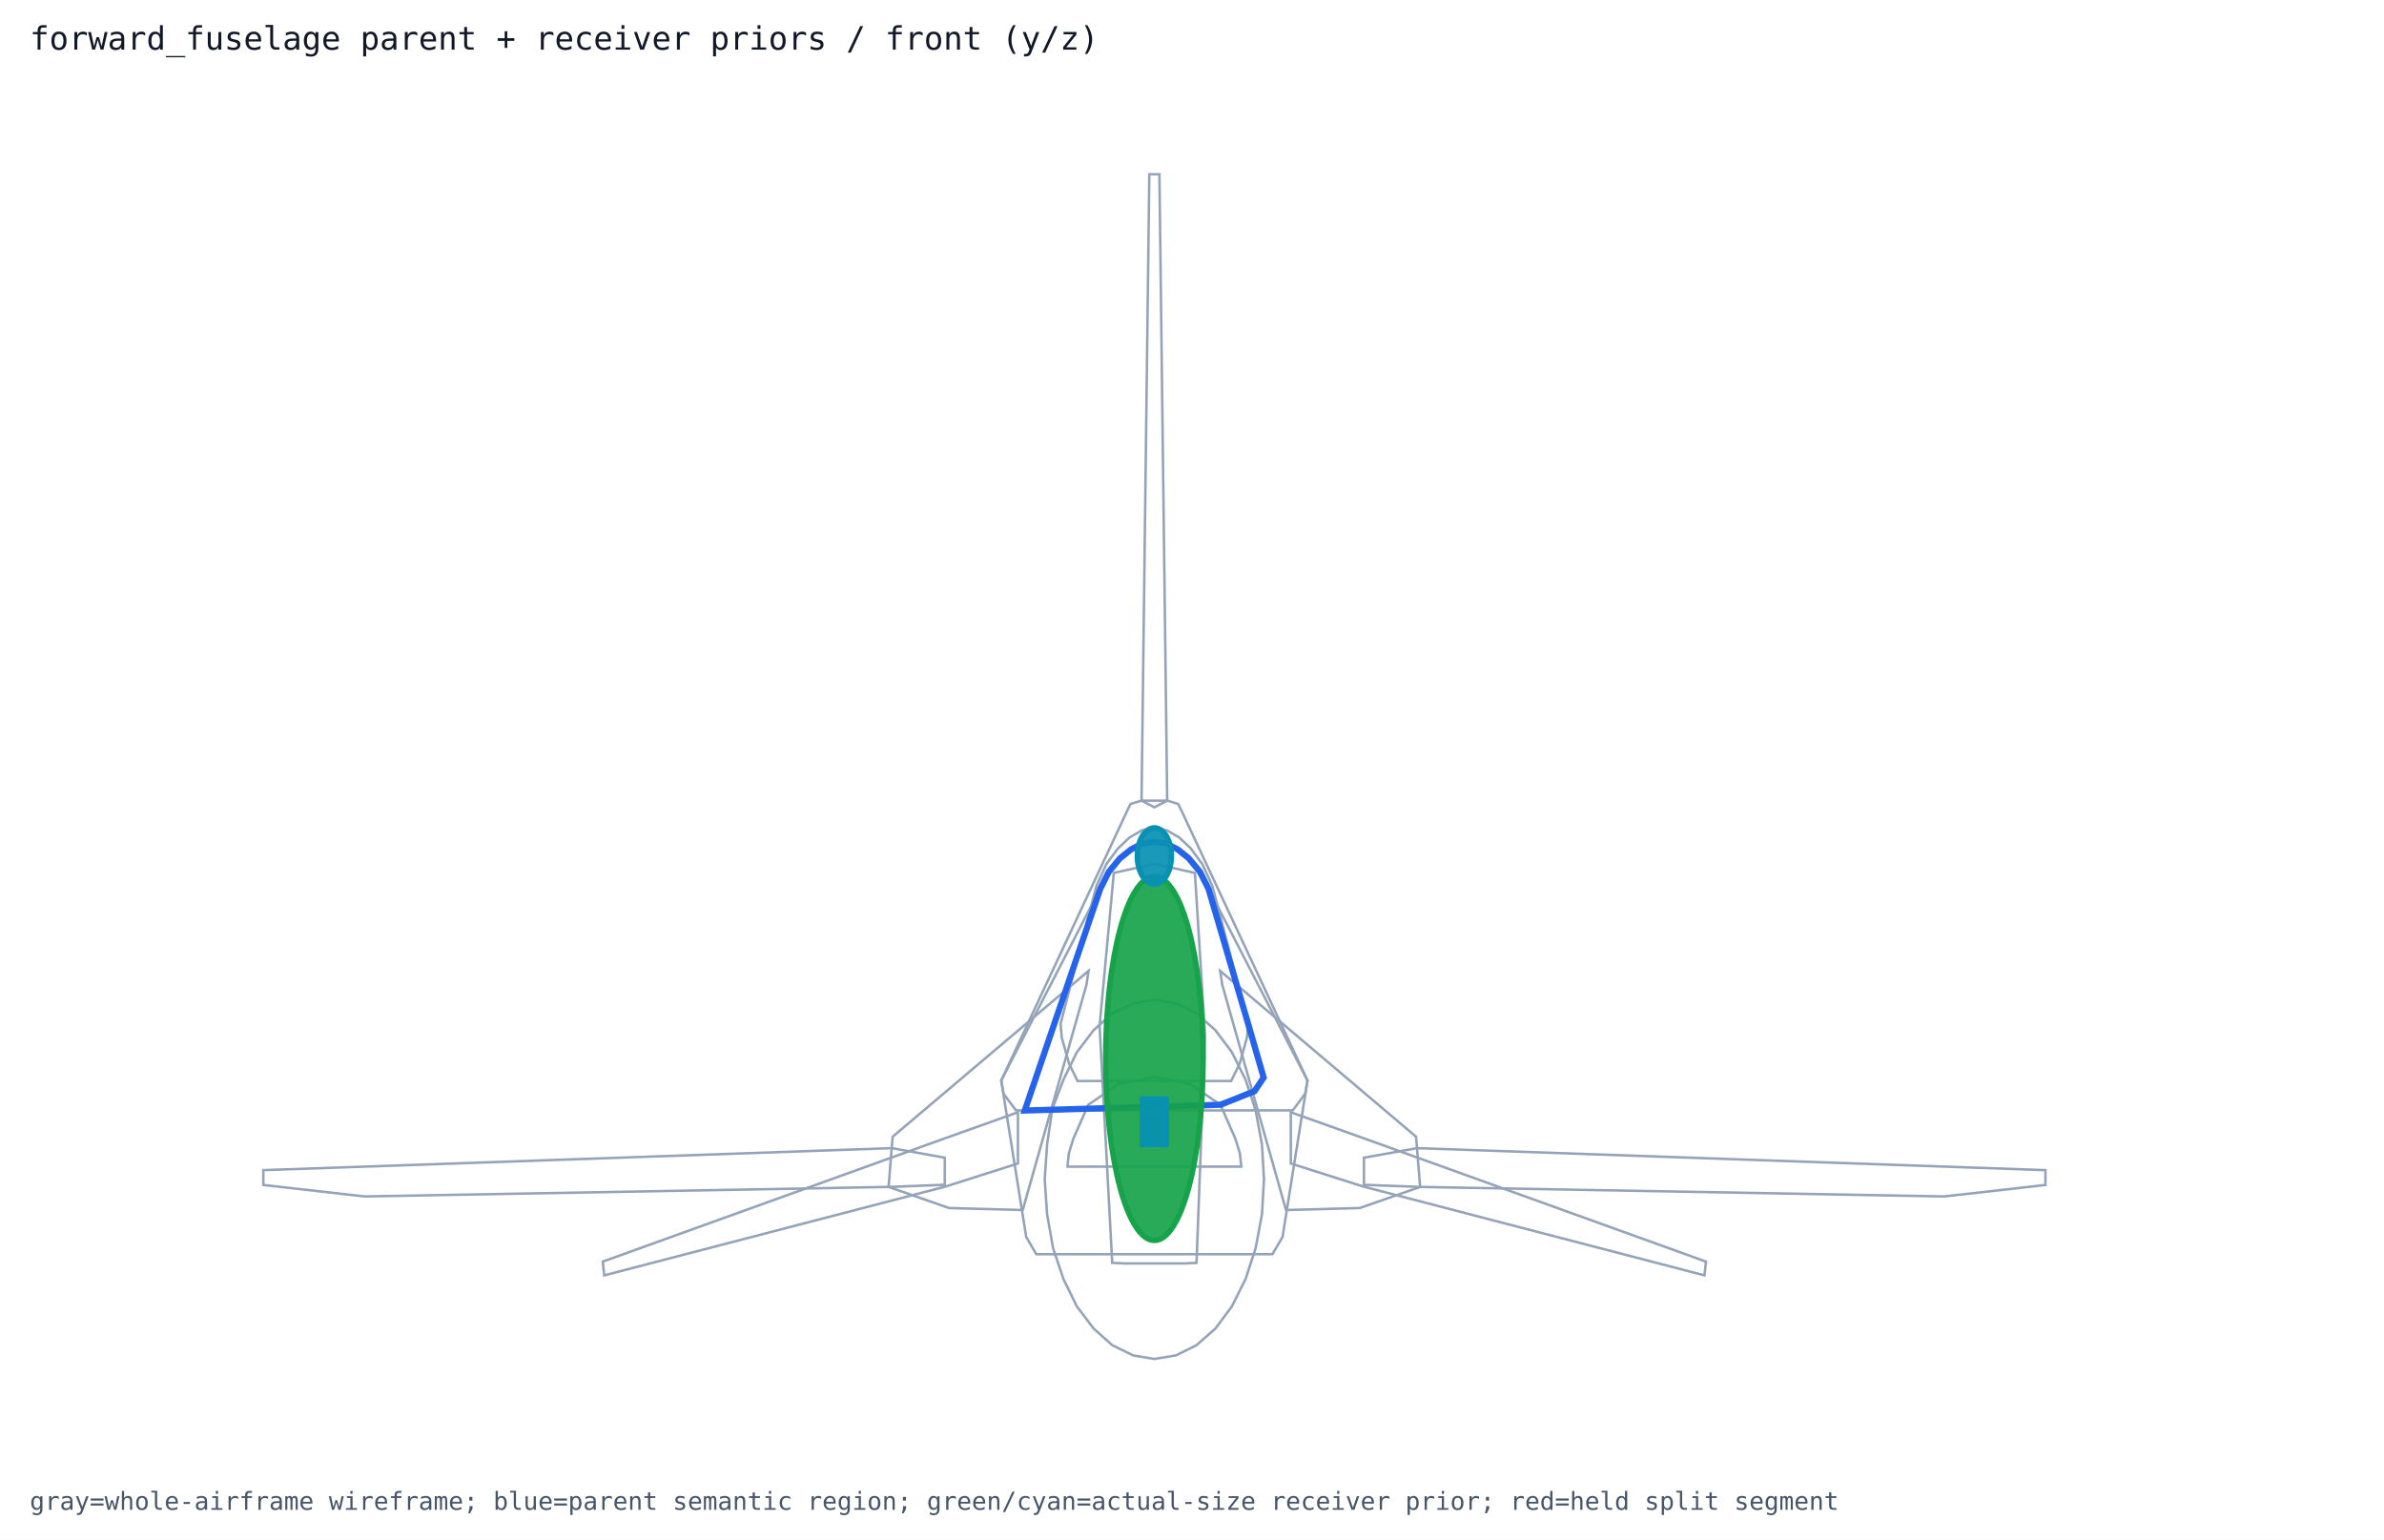
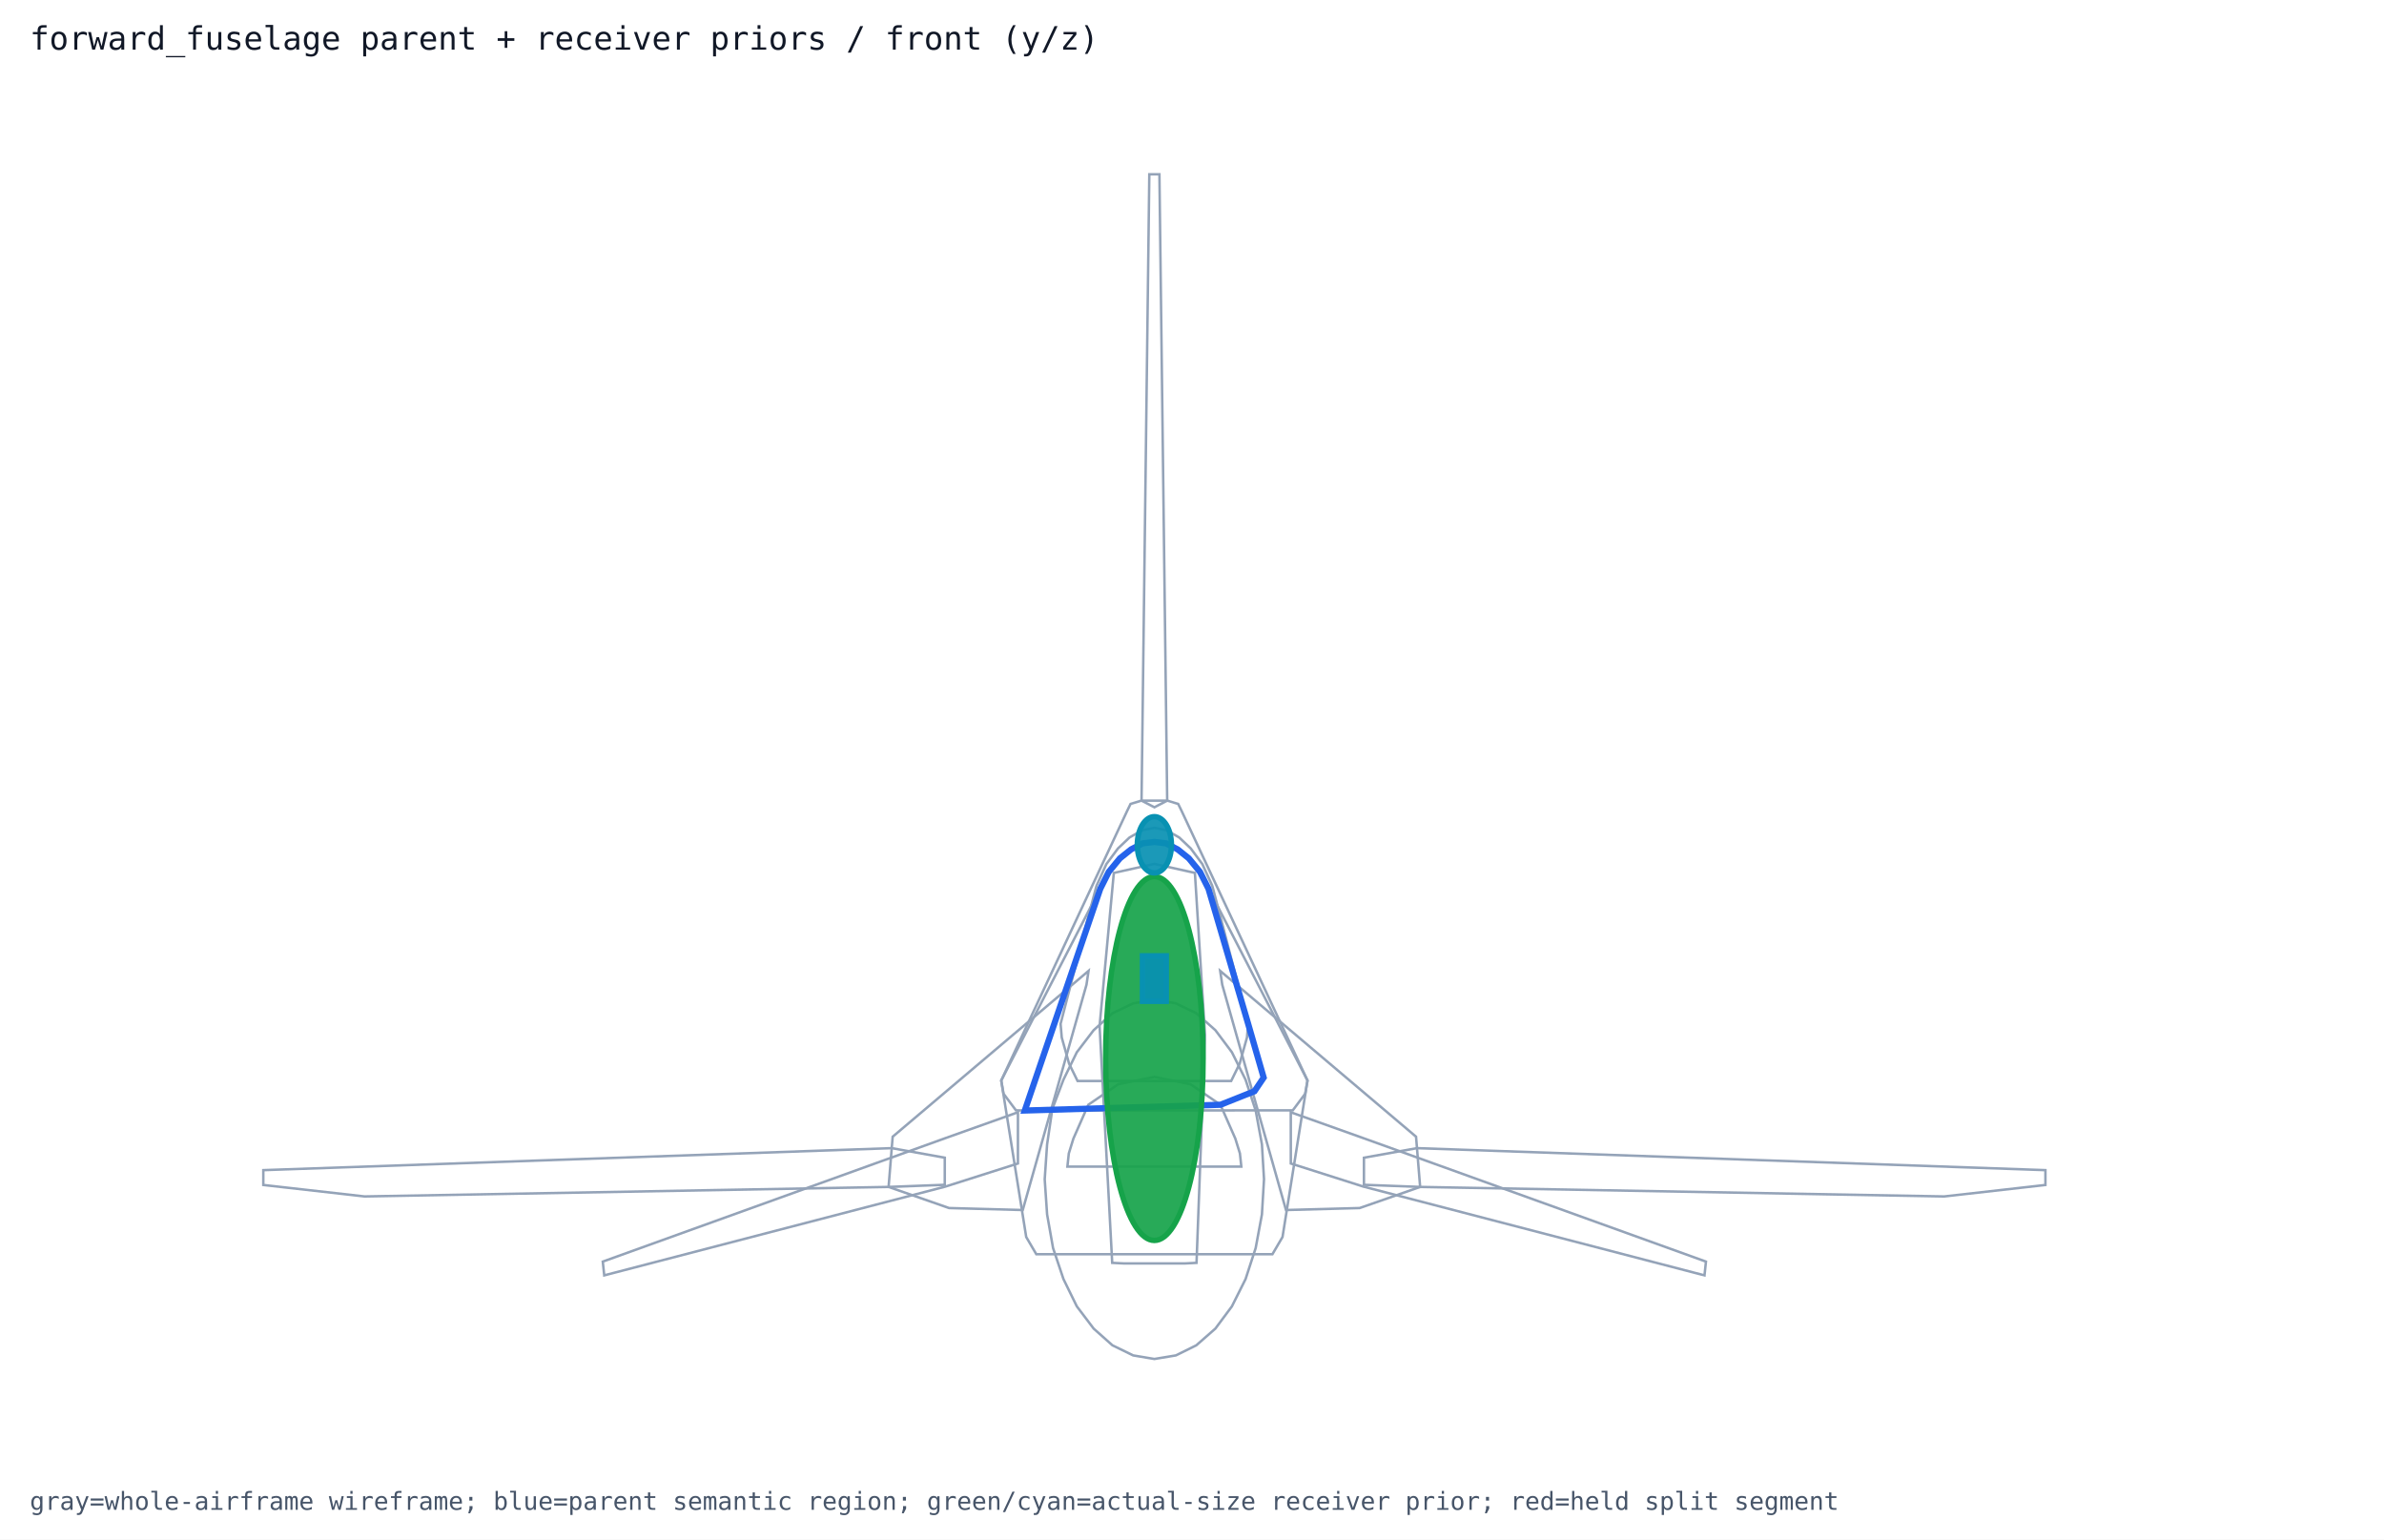
<svg xmlns="http://www.w3.org/2000/svg" width="960" height="620" viewBox="0 0 960 620">
  <rect x="0" y="0" width="960" height="620" fill="#ffffff" />
  <text x="12" y="20" font-size="13" font-family="monospace" fill="#111827">forward_fuselage parent + receiver priors / front (y/z)</text>
  <polygon points="429.83,469.80 499.86,469.80 499.58,467.13 499.29,464.47 497.45,458.52 491.45,444.89 479.36,436.60 464.85,433.68 450.33,436.60 438.24,444.89 432.24,458.52 430.40,464.47 430.11,467.13" fill="none" stroke="#94a3b8" stroke-width="1.00" />
  <polygon points="412.66,447.21 491.45,444.89 505.16,439.44 508.86,433.96 502.61,412.30 486.64,357.92 483.21,351.11 478.71,345.64 474.20,342.04 469.52,339.61 464.85,339.05 460.17,339.61 455.49,342.04 450.98,345.64 446.48,351.11 443.06,357.92" fill="none" stroke="#94a3b8" stroke-width="1.00" />
  <polygon points="427.08,412.30 427.55,417.81 430.49,428.31 433.92,435.32 495.77,435.32 499.20,428.31 502.14,417.81 502.61,412.30 491.14,368.01 488.33,357.33 488.09,356.55 484.17,347.97 479.51,341.68 474.85,337.26 469.85,334.37 464.85,333.37 459.84,334.37 454.84,337.26 450.18,341.68 445.52,347.97 441.62,356.55 441.38,357.33 438.55,368.01" fill="none" stroke="#94a3b8" stroke-width="1.00" />
  <polygon points="403.18,435.13 404.11,440.44 409.11,447.14 412.66,447.21 520.58,447.14 525.58,440.44 526.51,435.13 483.21,351.11 478.71,345.64 474.20,342.04 469.52,339.61 464.85,339.05 460.17,339.61 455.49,342.04 450.98,345.64 446.48,351.11" fill="none" stroke="#94a3b8" stroke-width="1.00" />
  <polygon points="442.79,413.20 447.87,508.55 452.44,508.78 477.25,508.78 481.82,508.55 485.24,416.75 481.17,351.52 464.85,347.89 448.52,351.52" fill="none" stroke="#94a3b8" stroke-width="1.00" />
  <polygon points="403.18,435.13 413.24,498.14 417.30,505.07 512.39,505.07 516.45,498.14 526.51,435.13 475.81,326.55 474.44,323.75 470.06,322.41 459.63,322.41 455.25,323.75 453.89,326.55" fill="none" stroke="#94a3b8" stroke-width="1.00" />
  <polygon points="420.69,474.90 421.65,489.04 424.05,502.59 428.24,515.09 433.62,526.07 440.40,535.03 447.95,541.75 456.30,545.82 464.85,547.26 473.51,545.82 481.74,541.75 489.41,535.03 496.07,526.07 501.57,515.09 505.64,502.59 508.16,489.04 509.00,474.90 508.16,460.84 505.64,447.21 501.57,434.79 496.07,423.74 489.41,414.85 481.74,408.05 473.51,404.06 464.85,402.54 456.30,404.06 447.95,408.05 440.40,414.85 433.62,423.74 428.24,434.79 423.77,446.56 421.65,460.84" fill="none" stroke="#94a3b8" stroke-width="1.00" />
  <polygon points="106.03,477.19 146.79,481.81 357.82,477.98 380.44,477.12 380.44,474.56 380.45,466.21 359.09,462.36 106.03,471.22" fill="none" stroke="#94a3b8" stroke-width="1.00" />
  <polygon points="549.24,466.21 549.24,474.56 549.24,477.12 571.87,477.98 782.90,481.81 823.66,477.19 823.66,471.22 570.60,462.36" fill="none" stroke="#94a3b8" stroke-width="1.00" />
  <polygon points="357.82,477.98 382.18,486.48 411.84,487.28 437.51,396.56 438.34,390.98 359.47,457.75 359.09,462.36" fill="none" stroke="#94a3b8" stroke-width="1.00" />
  <polygon points="491.35,390.98 492.18,396.56 517.85,487.28 547.51,486.48 571.87,477.98 570.60,462.36 570.22,457.75" fill="none" stroke="#94a3b8" stroke-width="1.00" />
  <polygon points="242.73,508.05 243.17,512.21 243.32,513.59 380.69,477.84 409.90,468.54 409.91,447.91 380.69,458.33" fill="none" stroke="#94a3b8" stroke-width="1.00" />
  <polygon points="519.78,447.91 519.79,468.54 549.00,477.84 686.37,513.59 686.52,512.21 686.96,508.05 549.00,458.33" fill="none" stroke="#94a3b8" stroke-width="1.00" />
  <polygon points="459.68,322.41 464.85,325.09 470.01,322.41 466.88,70.19 462.81,70.19" fill="none" stroke="#94a3b8" stroke-width="1.00" />
  <polygon points="412.66,447.21 491.45,444.89 505.16,439.44 508.86,433.96 502.61,412.30 486.64,357.92 483.21,351.11 478.71,345.64 474.20,342.04 469.52,339.61 464.85,339.05 460.17,339.61 455.49,342.04 450.98,345.64 446.48,351.11 443.06,357.92" fill="none" stroke="#2563eb" stroke-width="2.50" />
  <rect x="445.23" y="352.99" width="39.24" height="146.54" rx="19.62" ry="73.27" fill="#16a34a" fill-opacity="0.92" stroke="#16a34a" stroke-width="2.20" />
-   <rect x="460.06" y="442.60" width="9.57" height="18.29" fill="#0891b2" fill-opacity="0.92" stroke="#0891b2" stroke-width="2.20" />
-   <rect x="457.98" y="333.37" width="13.73" height="22.66" rx="6.87" ry="11.33" fill="#0891b2" fill-opacity="0.92" stroke="#0891b2" stroke-width="2.20" />
+   <rect x="460.06" y="384.93" width="9.57" height="18.29" fill="#0891b2" fill-opacity="0.92" stroke="#0891b2" stroke-width="2.20" />
+   <rect x="457.98" y="328.87" width="13.73" height="22.66" rx="6.87" ry="11.33" fill="#0891b2" fill-opacity="0.92" stroke="#0891b2" stroke-width="2.20" />
  <text x="12" y="608" font-size="10" font-family="monospace" fill="#475569">gray=whole-airframe wireframe; blue=parent semantic region; green/cyan=actual-size receiver prior; red=held split segment</text>
</svg>
